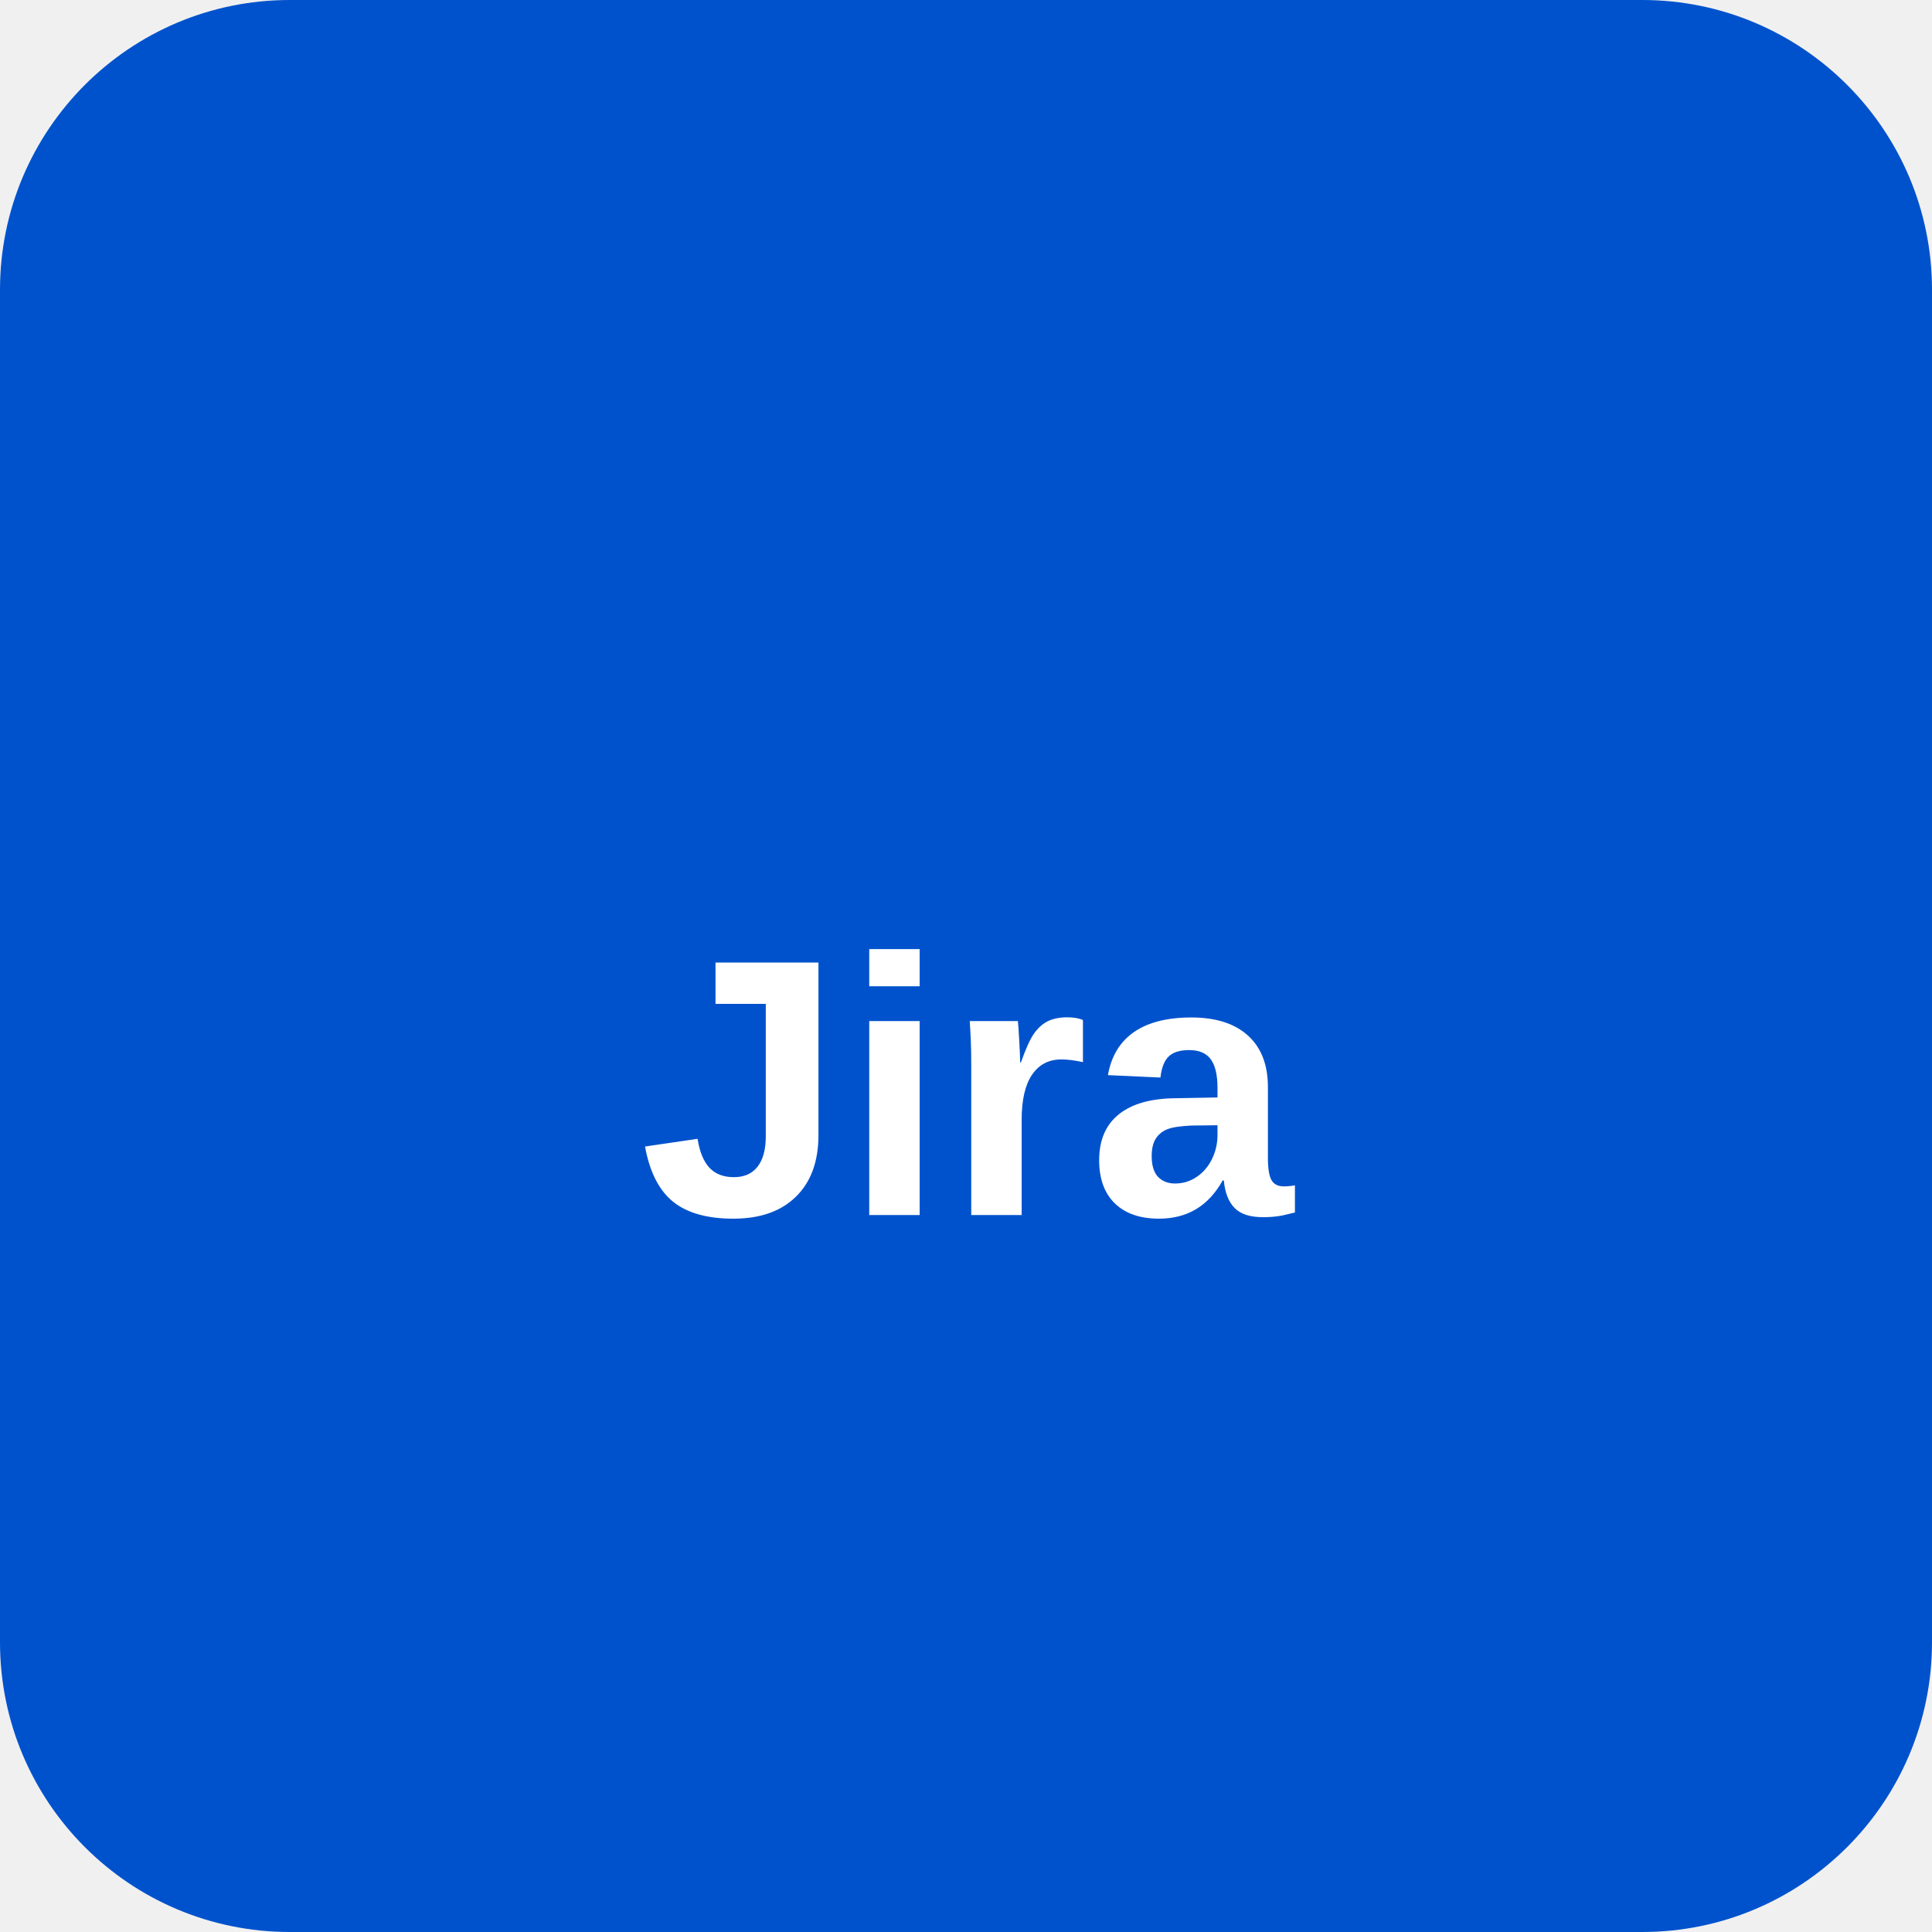
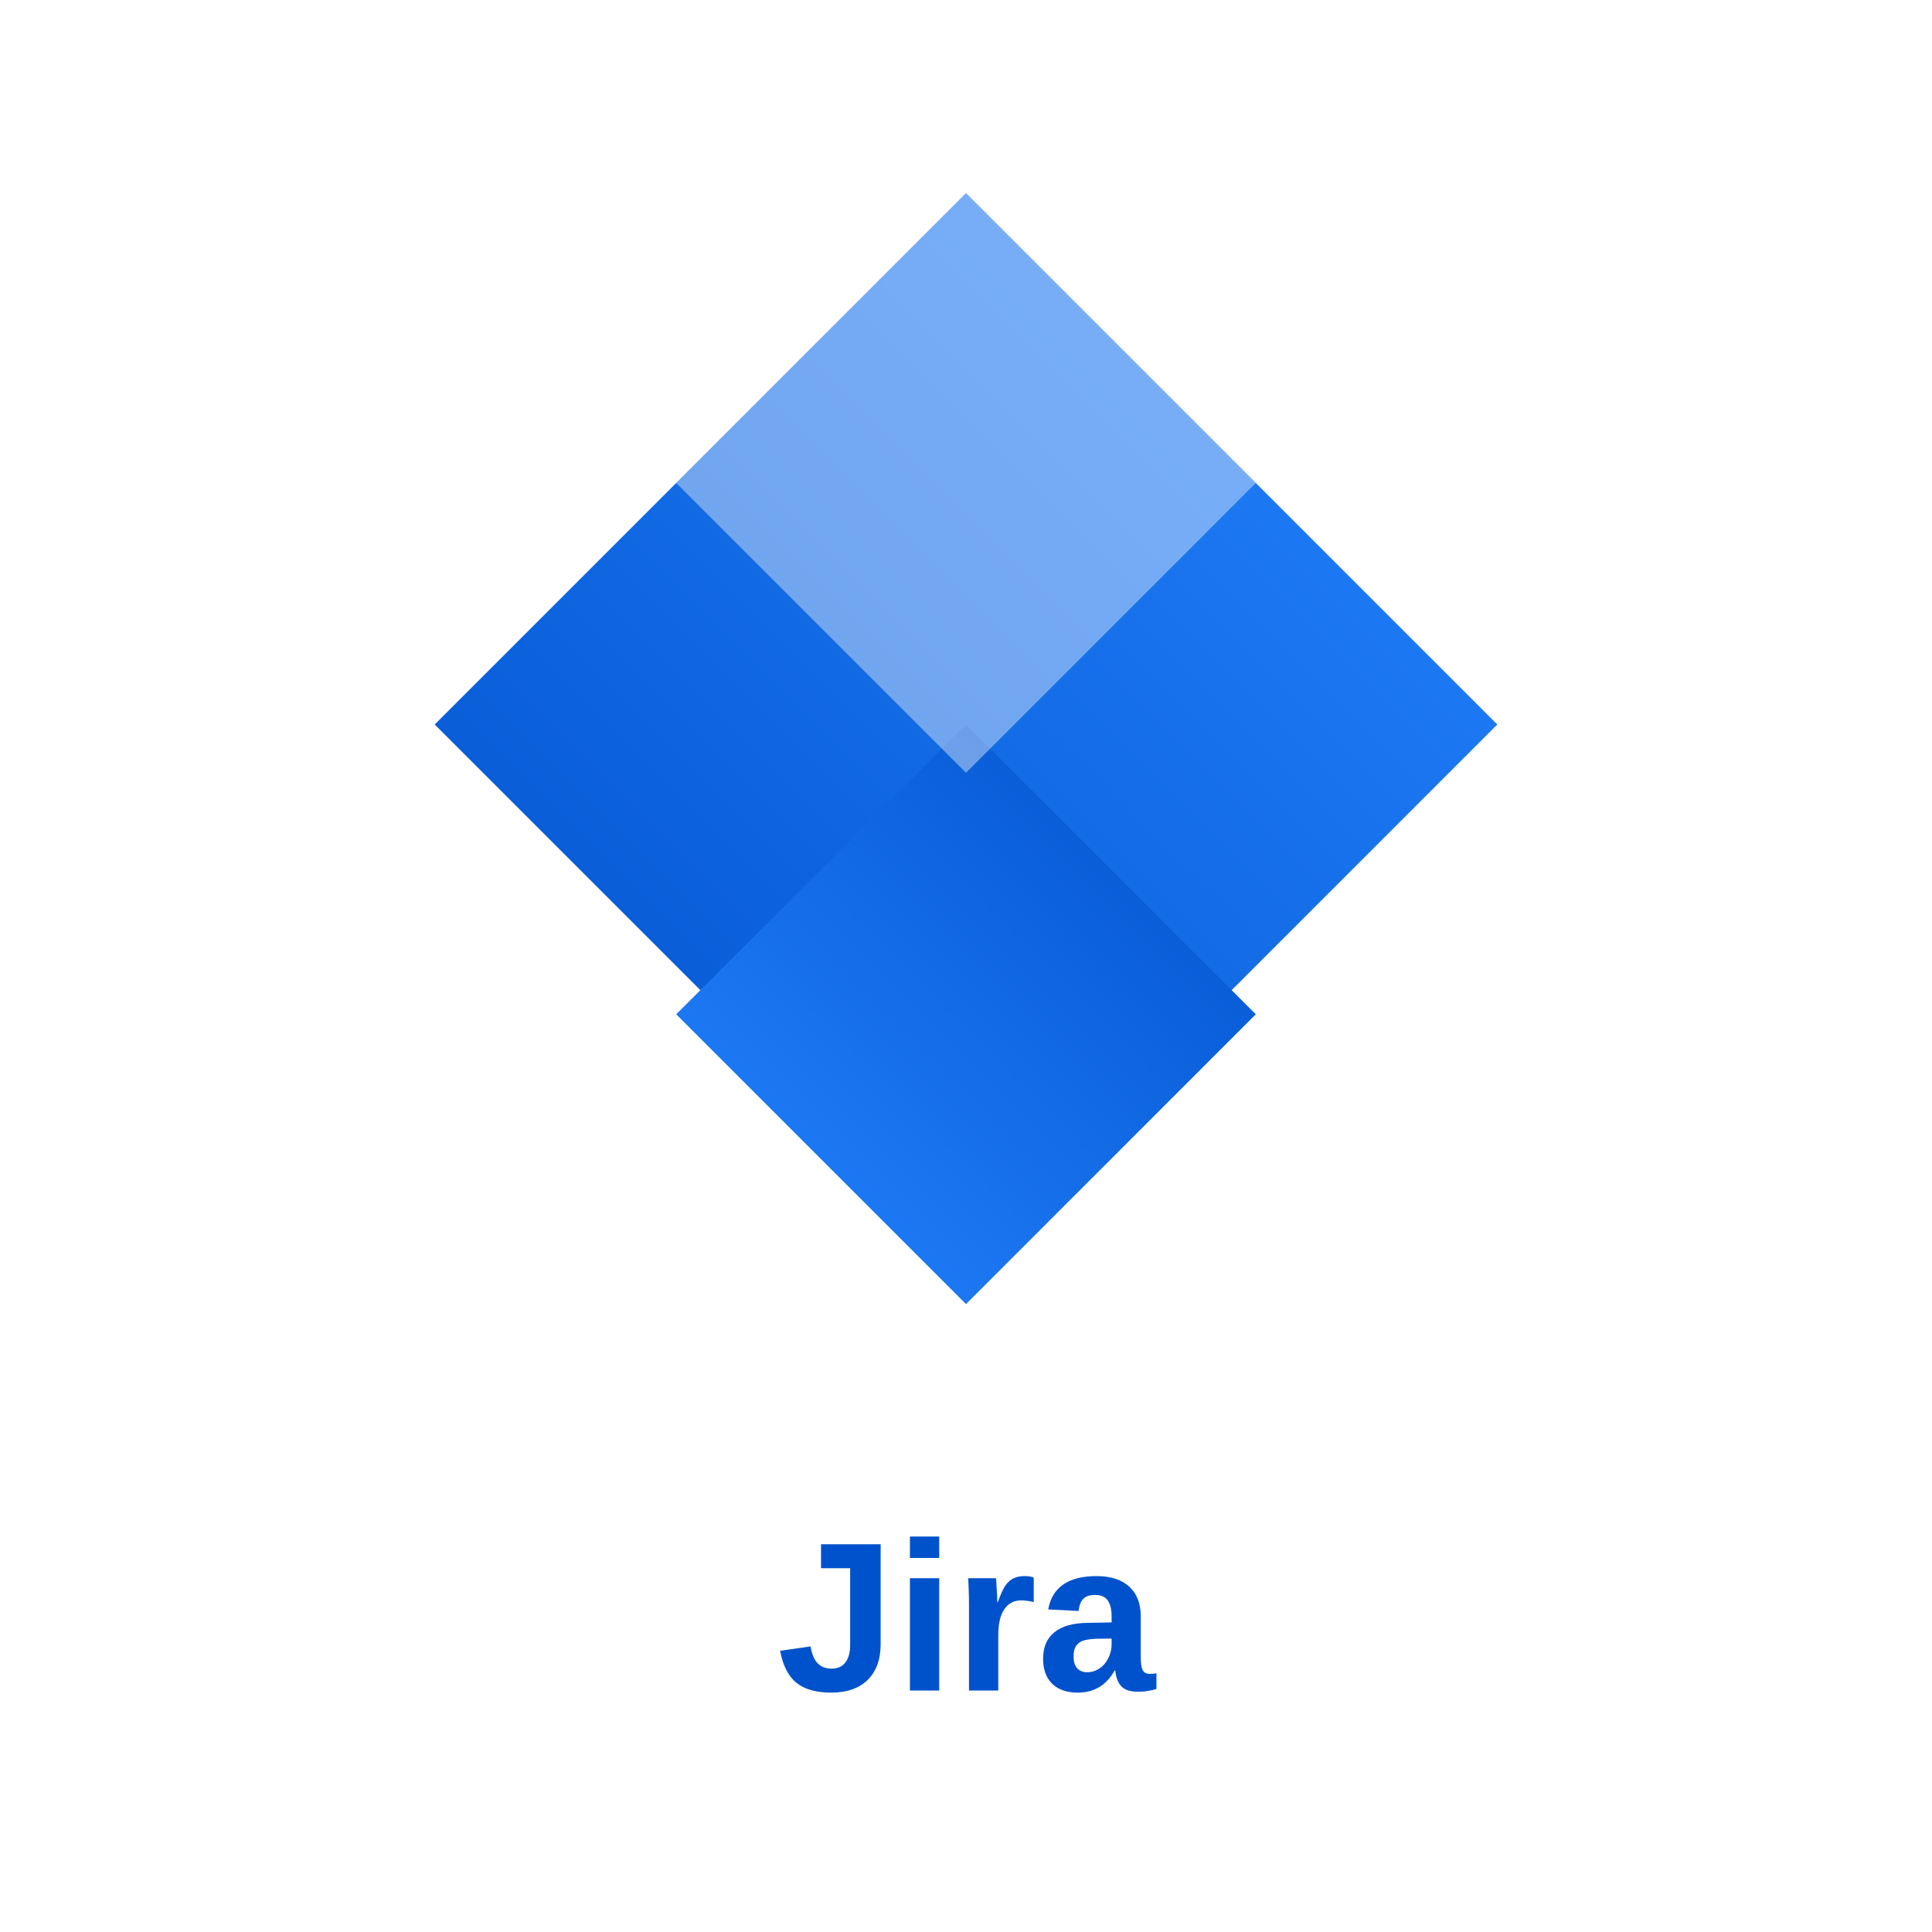
- <svg xmlns="http://www.w3.org/2000/svg" width="200" height="200" viewBox="0 0 200 200">
-   <rect width="200" height="200" rx="30" fill="#0052CC" />
-   <text x="100" y="115" font-family="Arial, Helvetica, sans-serif" font-size="38" font-weight="bold" fill="#FFFFFF" text-anchor="middle" dominant-baseline="middle">Jira</text>
+ <svg xmlns="http://www.w3.org/2000/svg" viewBox="0 0 200 200" width="200" height="200">
+   <rect width="200" height="200" fill="white" />
+   <defs>
+     <linearGradient id="jG1" x1="100%" y1="0%" x2="0%" y2="100%">
+       <stop offset="0%" stop-color="#2684FF" />
+       <stop offset="100%" stop-color="#0052CC" />
+     </linearGradient>
+     <linearGradient id="jG2" x1="0%" y1="100%" x2="100%" y2="0%">
+       <stop offset="0%" stop-color="#2684FF" />
+       <stop offset="100%" stop-color="#0052CC" />
+     </linearGradient>
+   </defs>
+   <path d="M100 20 L155 75 L100 130 L45 75 Z" fill="url(#jG1)" />
+   <path d="M100 75 L130 105 L100 135 L70 105 Z" fill="url(#jG2)" />
+   <path d="M100 20 L130 50 L100 80 L70 50 Z" fill="white" opacity="0.4" />
+   <text x="100" y="175" font-family="Arial" font-weight="bold" font-size="22" fill="#0052CC" text-anchor="middle">Jira</text>
</svg>
